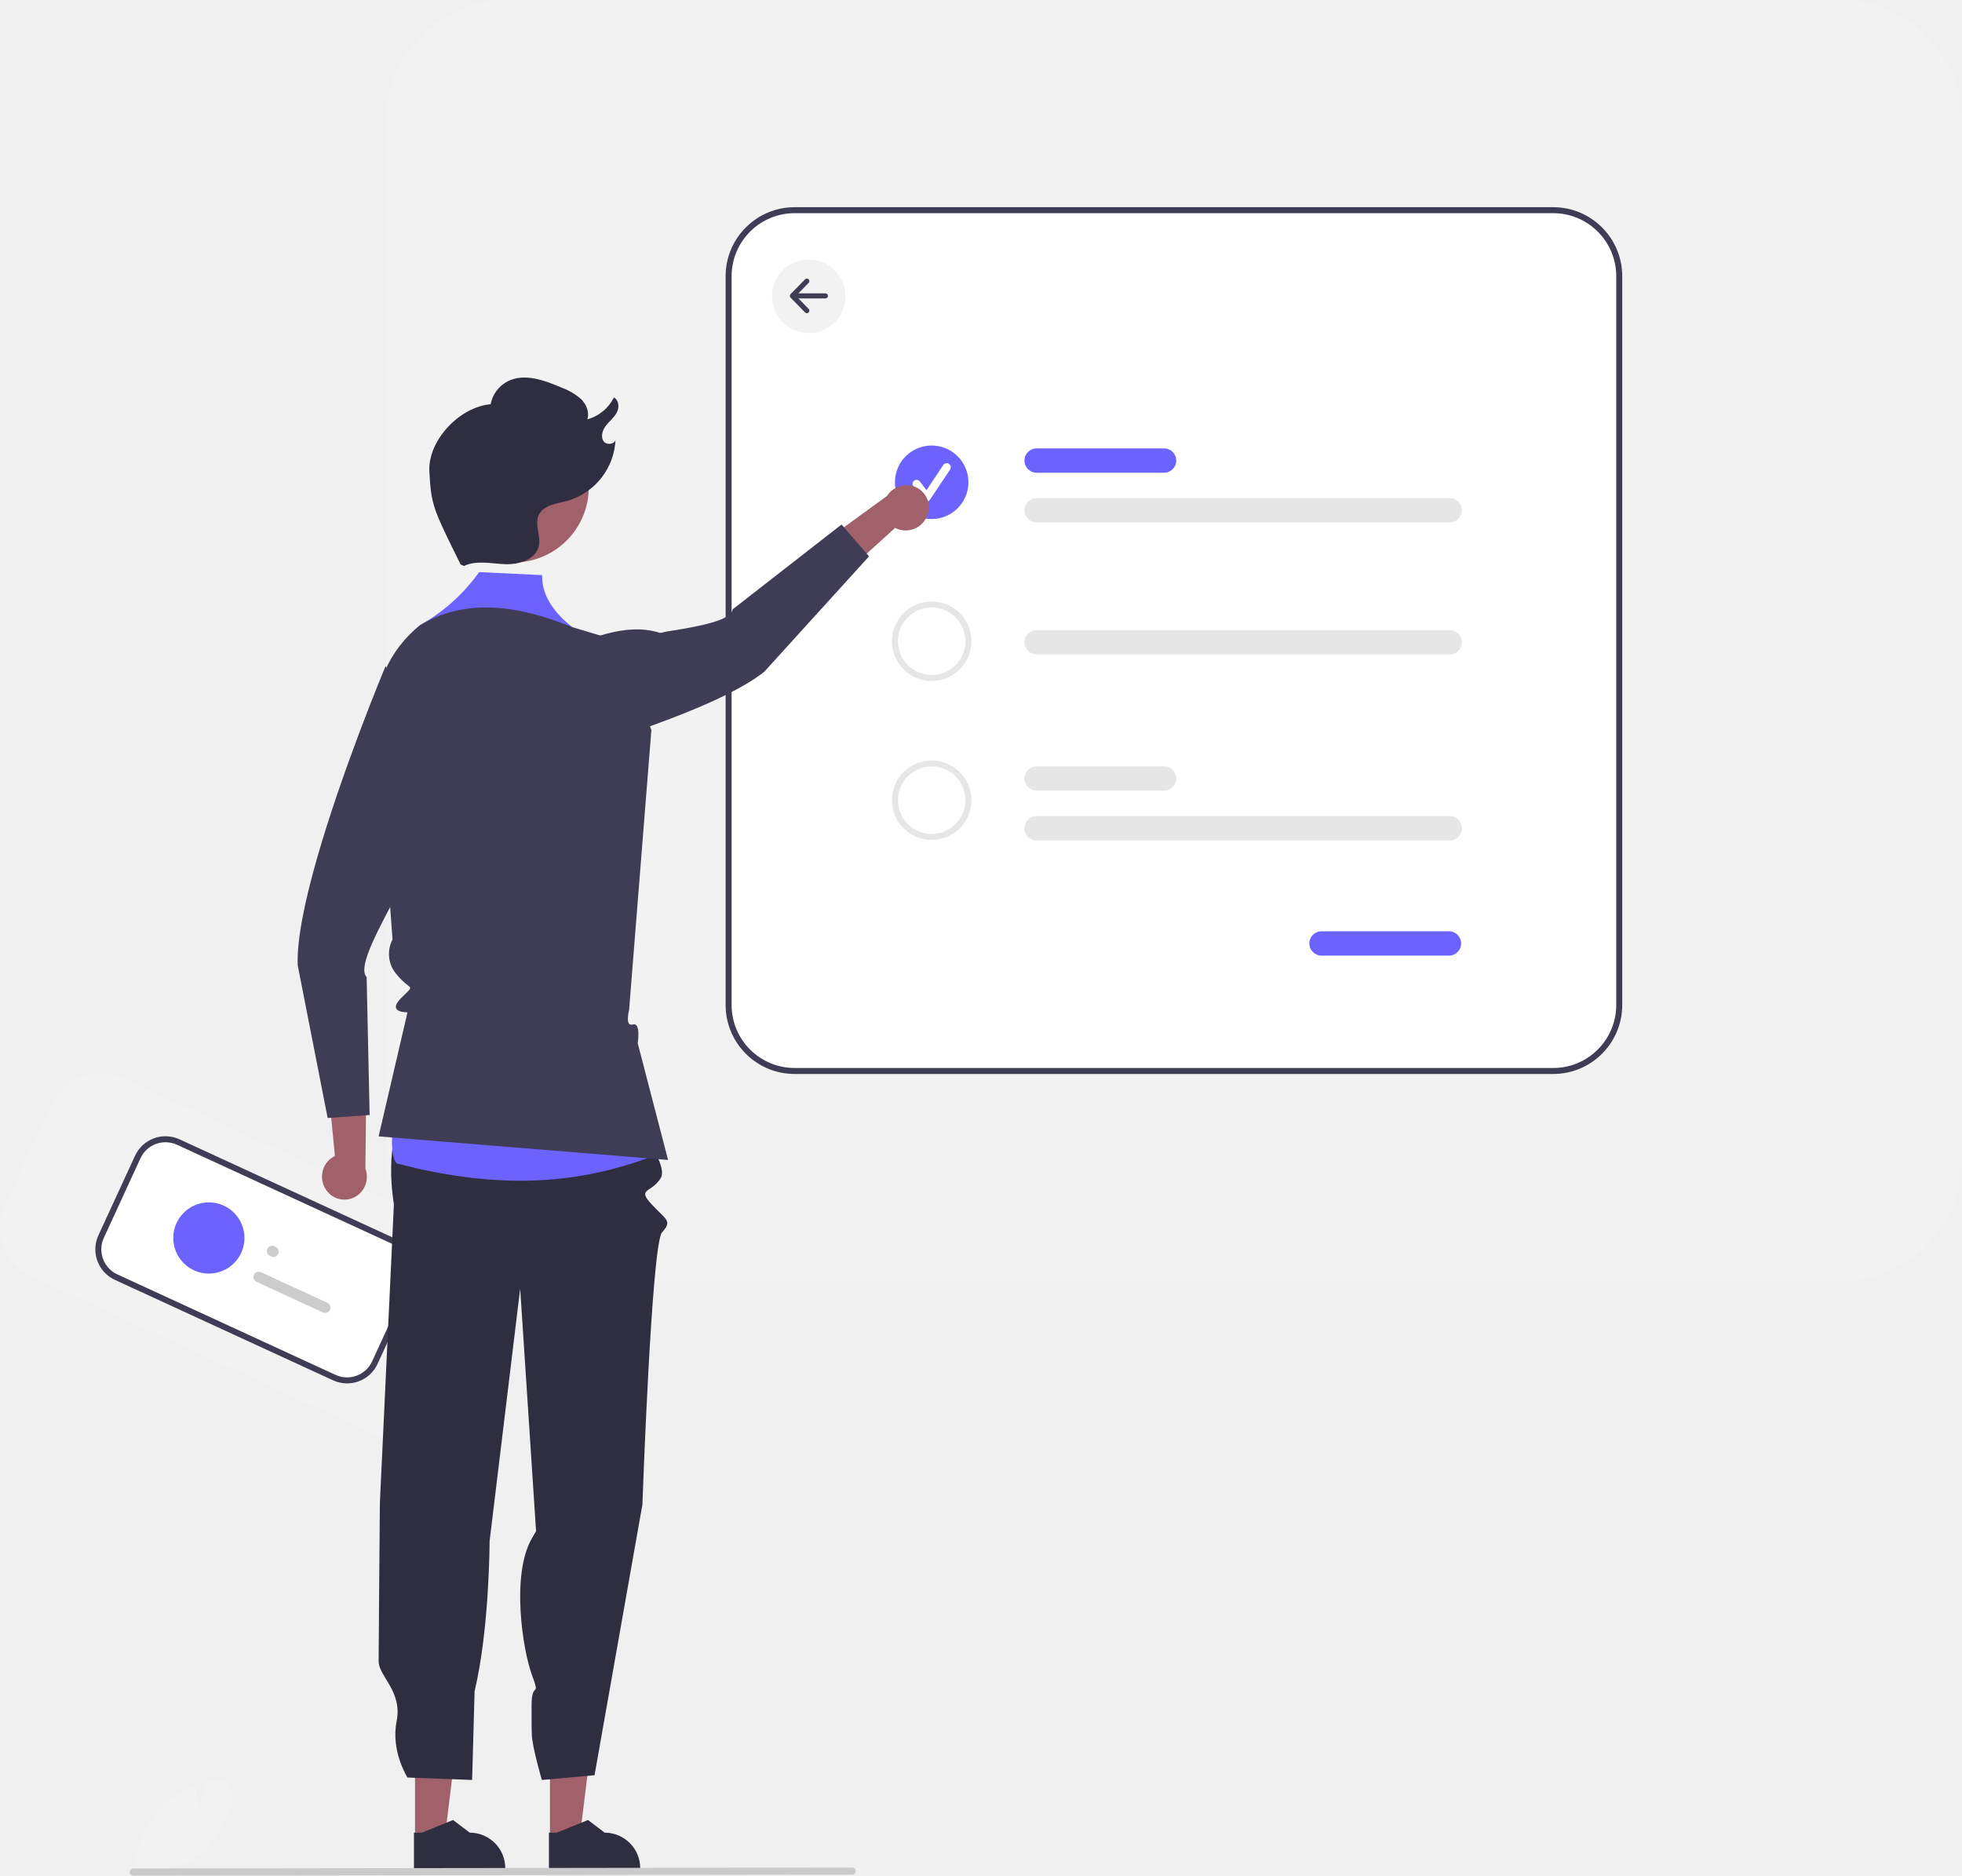
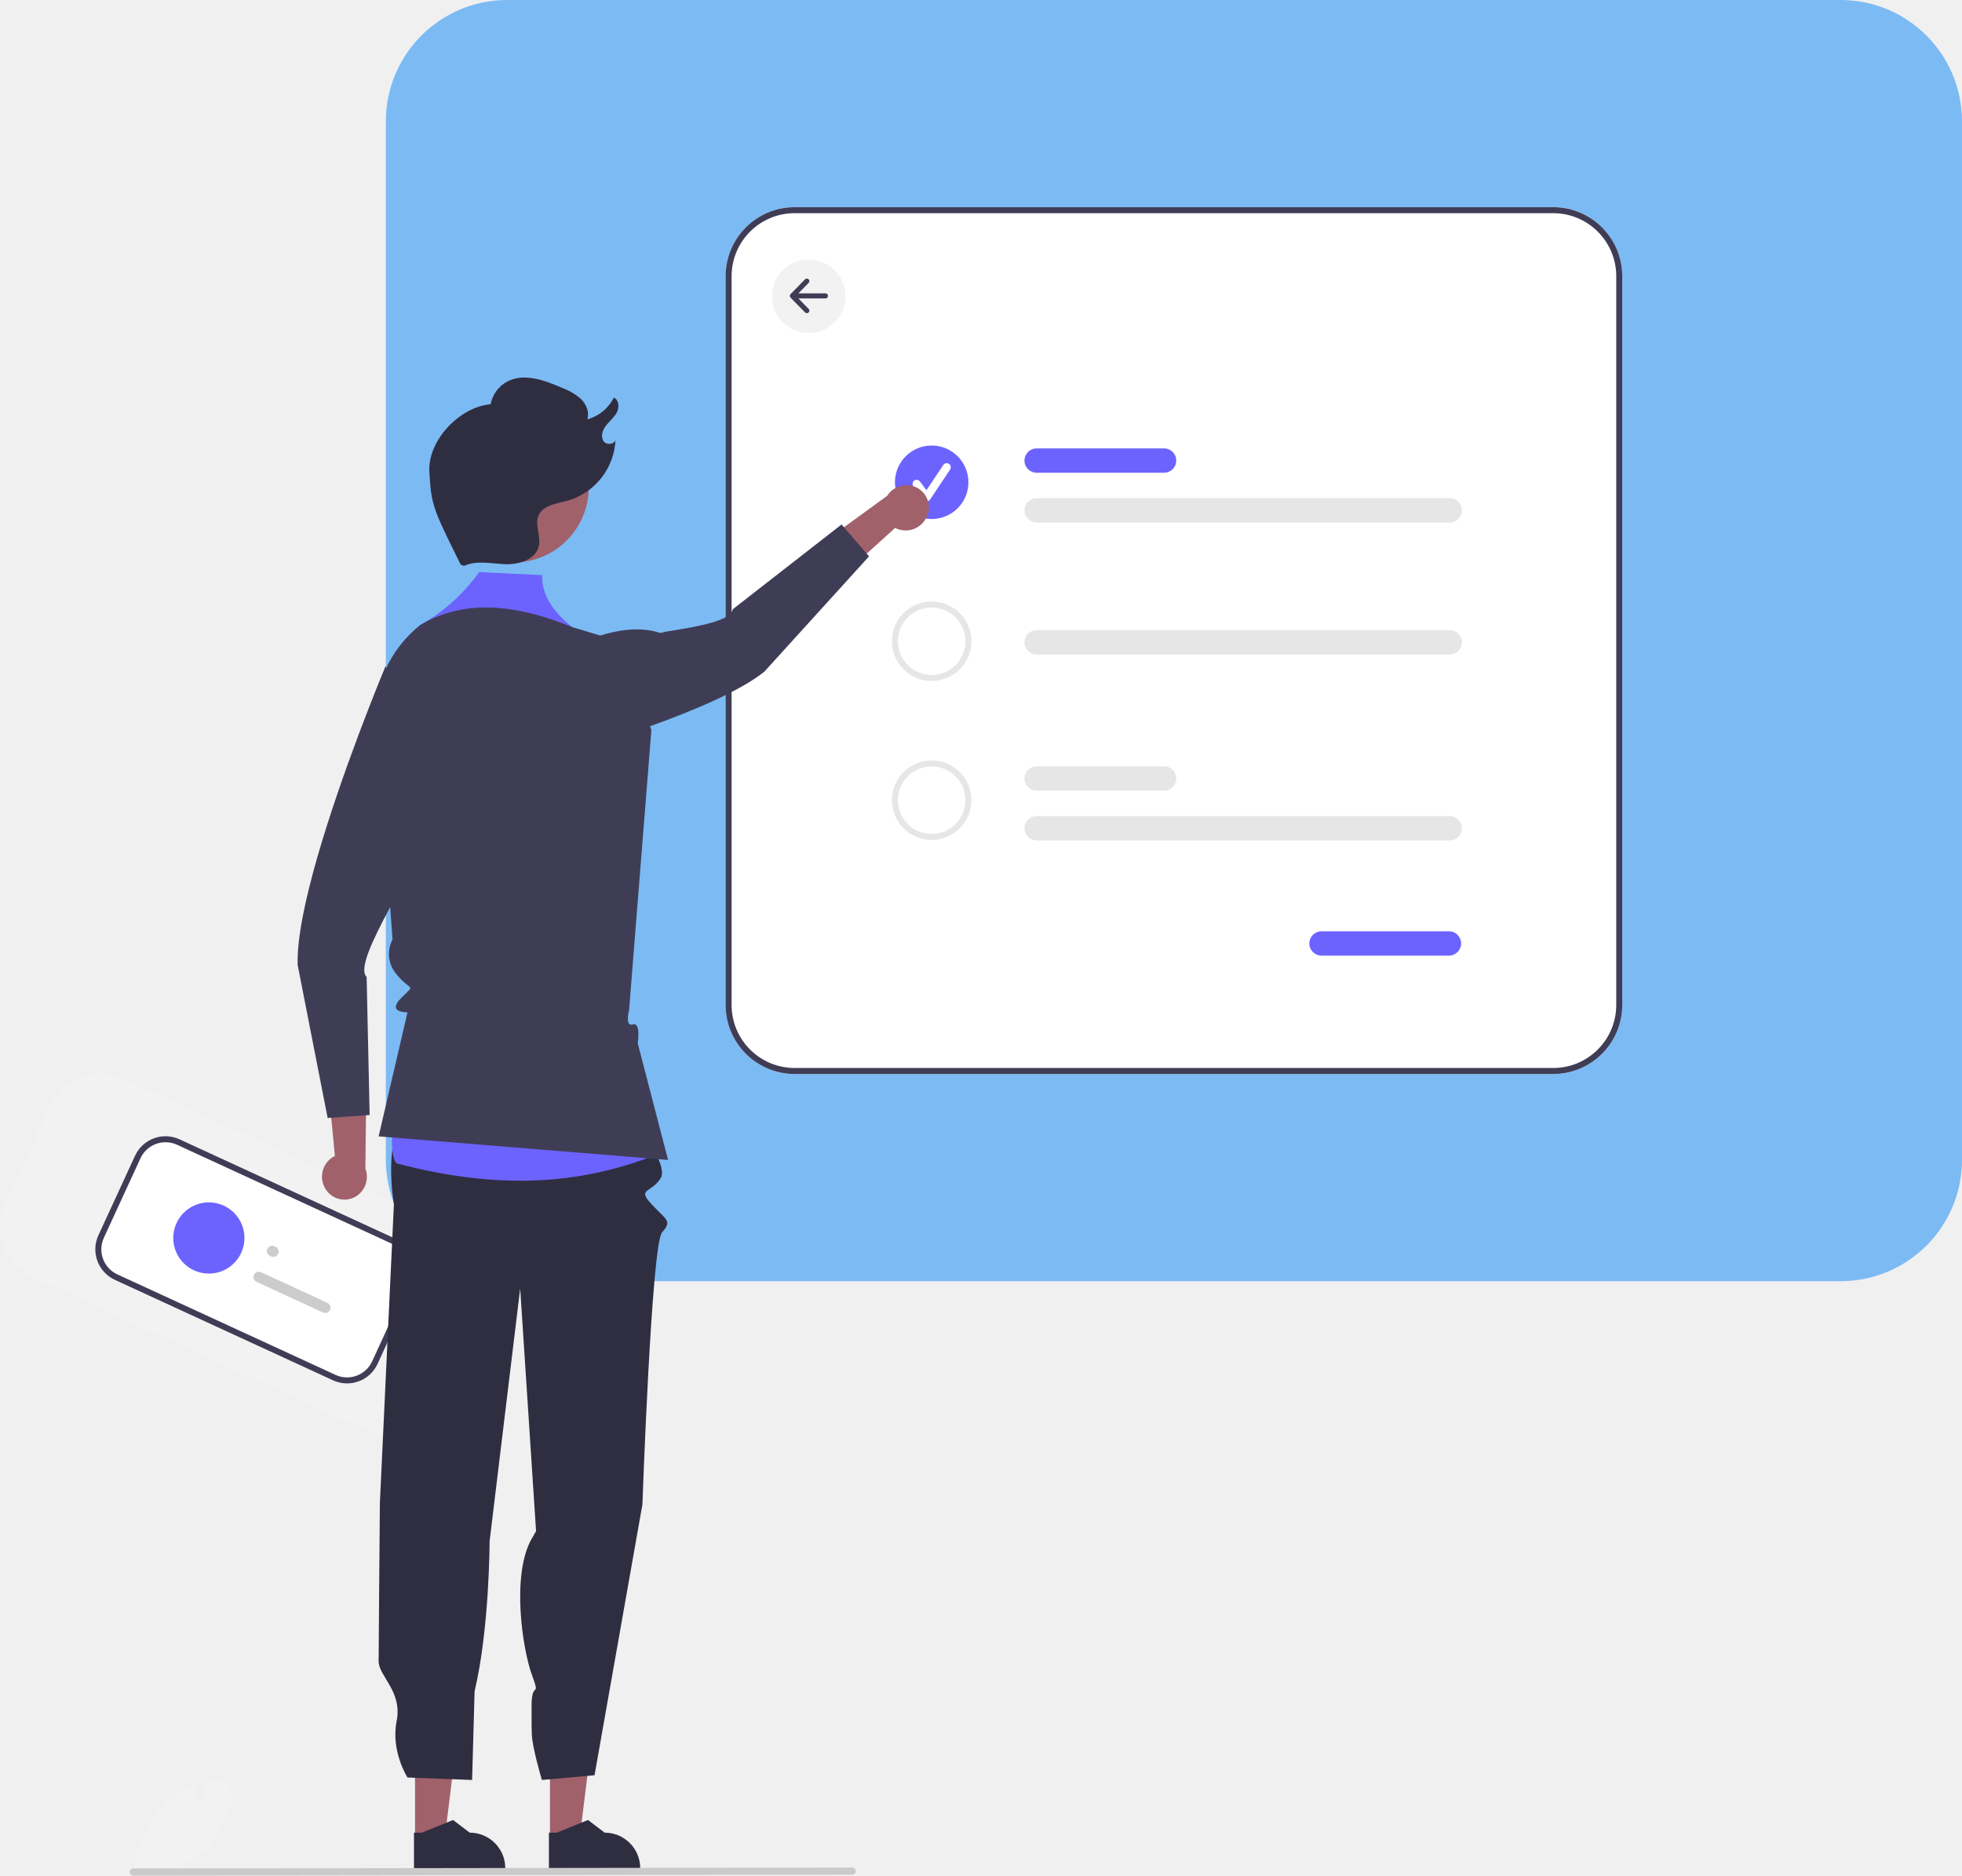
- <svg xmlns="http://www.w3.org/2000/svg" data-name="Layer 1" width="654.26" height="625.368" viewBox="0 0 654.26 625.368">
+ <svg xmlns="http://www.w3.org/2000/svg" data-name="Layer 1" width="654.26" height="625.368" viewBox="0 0 654.26 625.368" style="&#10;    fill: #48cea5;&#10;">
  <path d="M402.994,617.918,283.28,562.789a17.917,17.917,0,0,1-8.77-23.742l15.423-33.491a17.918,17.918,0,0,1,23.742-8.77L433.389,551.914a17.918,17.918,0,0,1,8.77,23.742L426.736,609.147A17.917,17.917,0,0,1,402.994,617.918Z" transform="translate(-272.8698 -137.316)" fill="#f2f2f2" />
  <path d="M384.354,596.625l-72.778-33.514a10.193,10.193,0,0,1-4.989-13.507L318.808,523.067a10.193,10.193,0,0,1,13.507-4.989l72.778,33.514a10.193,10.193,0,0,1,4.989,13.507L397.861,591.636A10.193,10.193,0,0,1,384.354,596.625Z" transform="translate(-272.8698 -137.316)" fill="#fff" />
  <path d="M383.936,597.534l-72.778-33.514a11.194,11.194,0,0,1-5.479-14.834L317.899,522.649a11.194,11.194,0,0,1,14.834-5.479l72.778,33.514a11.194,11.194,0,0,1,5.479,14.833L398.769,592.054A11.194,11.194,0,0,1,383.936,597.534Zm-52.04-78.548a9.192,9.192,0,0,0-12.18,4.499L307.496,550.023a9.192,9.192,0,0,0,4.499,12.18l72.778,33.514a9.192,9.192,0,0,0,12.18-4.5l12.22-26.537a9.192,9.192,0,0,0-4.499-12.18Z" transform="translate(-272.8698 -137.316)" fill="#3f3d56" />
  <path d="M363.314,556.233l-.402-.185a1.771,1.771,0,1,1,1.481-3.217l.402.185a1.771,1.771,0,0,1-1.481,3.217Z" transform="translate(-272.8698 -137.316)" fill="#ccc" />
  <path d="M380.551,574.893l-22.115-10.184a1.771,1.771,0,1,1,1.481-3.217l22.115,10.184a1.771,1.771,0,1,1-1.481,3.217Z" transform="translate(-272.8698 -137.316)" fill="#ccc" />
  <circle cx="69.646" cy="412.751" r="11.872" fill="#6c63ff" />
-   <path d="M886.7,564.469H441.969A40.476,40.476,0,0,1,401.539,524.039V177.746A40.476,40.476,0,0,1,441.969,137.316H886.7a40.476,40.476,0,0,1,40.43,40.43V524.039A40.476,40.476,0,0,1,886.7,564.469Z" transform="translate(-272.8698 -137.316)" fill="#f2f2f2" />
+   <path d="M886.7,564.469H441.969A40.476,40.476,0,0,1,401.539,524.039V177.746A40.476,40.476,0,0,1,441.969,137.316H886.7a40.476,40.476,0,0,1,40.43,40.43V524.039A40.476,40.476,0,0,1,886.7,564.469Z" transform="translate(-272.8698 -137.316)" fill="#f2f2f2" style="fill: #7cbaf4;" />
  <path d="M790.834,495.393h-253a23.026,23.026,0,0,1-23-23v-243a23.026,23.026,0,0,1,23-23h253a23.026,23.026,0,0,1,23,23v243A23.026,23.026,0,0,1,790.834,495.393Z" transform="translate(-272.8698 -137.316)" fill="#fff" />
  <path d="M790.834,495.393h-253a23.026,23.026,0,0,1-23-23v-243a23.026,23.026,0,0,1,23-23h253a23.026,23.026,0,0,1,23,23v243A23.026,23.026,0,0,1,790.834,495.393Zm-253-287a21.024,21.024,0,0,0-21,21v243a21.024,21.024,0,0,0,21,21h253a21.024,21.024,0,0,0,21-21v-243a21.024,21.024,0,0,0-21-21Z" transform="translate(-272.8698 -137.316)" fill="#3f3d56" />
  <path d="M661.047,294.929H618.55a4.058,4.058,0,1,1,0-8.117h42.497a4.058,4.058,0,0,1,0,8.117Z" transform="translate(-272.8698 -137.316)" fill="#6c63ff" />
  <path d="M756.047,455.929H713.55a4.058,4.058,0,1,1,0-8.117h42.497a4.058,4.058,0,0,1,0,8.117Z" transform="translate(-272.8698 -137.316)" fill="#6c63ff" />
  <path d="M756.31,311.528H618.55a4.058,4.058,0,1,1,0-8.117H756.31a4.058,4.058,0,0,1,0,8.117Z" transform="translate(-272.8698 -137.316)" fill="#e6e6e6" />
  <circle cx="310.682" cy="160.791" r="12.252" fill="#6c63ff" />
  <circle cx="269.682" cy="98.791" r="12.252" fill="#f2f2f2" />
  <path d="M581.881,304.484a1.362,1.362,0,0,1-1.09-.545l-3.342-4.457a1.363,1.363,0,1,1,2.181-1.635l2.187,2.915,5.616-8.424a1.363,1.363,0,0,1,2.273,1.504l-.005.008L583.015,303.877a1.364,1.364,0,0,1-1.096.606Z" transform="translate(-272.8698 -137.316)" fill="#fff" />
  <path d="M756.31,355.528H618.55a4.058,4.058,0,1,1,0-8.117H756.31a4.058,4.058,0,0,1,0,8.117Z" transform="translate(-272.8698 -137.316)" fill="#e6e6e6" />
  <path d="M583.552,364.359a13.251,13.251,0,1,1,13.251-13.251A13.267,13.267,0,0,1,583.552,364.359Zm0-24.503a11.251,11.251,0,1,0,11.251,11.251A11.264,11.264,0,0,0,583.552,339.856Z" transform="translate(-272.8698 -137.316)" fill="#e6e6e6" />
  <path d="M661.047,400.929H618.55a4.058,4.058,0,1,1,0-8.117h42.497a4.058,4.058,0,0,1,0,8.117Z" transform="translate(-272.8698 -137.316)" fill="#e6e6e6" />
  <path d="M756.31,417.528H618.55a4.058,4.058,0,1,1,0-8.117H756.31a4.058,4.058,0,0,1,0,8.117Z" transform="translate(-272.8698 -137.316)" fill="#e6e6e6" />
  <path d="M583.552,417.359a13.252,13.252,0,1,1,13.251-13.252A13.267,13.267,0,0,1,583.552,417.359Zm0-24.504a11.252,11.252,0,1,0,11.251,11.252A11.265,11.265,0,0,0,583.552,392.855Z" transform="translate(-272.8698 -137.316)" fill="#e6e6e6" />
  <path d="M548.121,235.12h-9.01l3.418-3.494a.845.845,0,1,0-1.208-1.182l-4.823,4.929a.845.845,0,0,0,0,1.182l4.823,4.93a.845.845,0,0,0,1.208-1.182l-3.417-3.493H548.121a.845.845,0,0,0,0-1.69Z" transform="translate(-272.8698 -137.316)" fill="#3f3d56" />
  <polygon points="183.393 612.928 193.294 612.927 198.004 574.737 183.391 574.738 183.393 612.928" fill="#a0616a" />
  <path d="M455.914,760.572l30.447-.001v-.385a11.851,11.851,0,0,0-11.851-11.851h-.001l-5.562-4.219-10.377,4.22-2.658 0Z" transform="translate(-272.8698 -137.316)" fill="#2f2e41" />
  <polygon points="138.393 612.928 148.294 612.927 153.004 574.737 138.391 574.738 138.393 612.928" fill="#a0616a" />
  <path d="M410.914,760.572l30.447-.001v-.385a11.851,11.851,0,0,0-11.851-11.851h-.001l-5.562-4.219-10.377,4.22-2.658 0Z" transform="translate(-272.8698 -137.316)" fill="#2f2e41" />
  <path d="M480.334,505.053s16.001,19.846,12.899,24.992-8.102,3.363-3.102,8.755,7.003,5.454,3.502,9.423-6.543,90.709-6.543,90.709L471.13,729.19l-17.563,1.583s-3.277-11.031-3.357-15.307-.08-.55-.08-9.413,3.16-1.996.08-10.43-6.92-33.276,0-45.354,1.481-1.481,1.481-1.481l-5.361-81.857L436.13,651.19s0,29-5,50l-.827,29.583-21.551-.824s-5.623-8.759-3.623-18.759-6-15-6-20,.421-52.827.421-52.827l4.673-99.564s-4.094-22.609,4.906-31.609S480.334,505.053,480.334,505.053Z" transform="translate(-272.8698 -137.316)" fill="#2f2e41" />
  <path d="M432.65,328.058l21,1q-.243,9.195,10.042,17.348l11.438,11.783,3,26-3,98,17,40c-22.845,8.928-49.546,12.888-87,3-4.224-4.505,1.173-30.762,3.628-50.367,0,0,5.314-8.168.517-14.072s1.855-42.561,1.855-42.561l2-41c-1.137-13.269-10.555-23.259-.091-31.497v0A60.877,60.877,0,0,0,432.65,328.058Z" transform="translate(-272.8698 -137.316)" fill="#6c63ff" />
  <path d="M463.692,346.407l14.268,4.281,12.128,29.964L482.65,474.058s-1.491,5.65,1.254,4.825,1.626,6.256,1.626,6.256L495.65,524.058l-96.52-7.868,9.628-41.367s-7.102.229-2.108-4.765,3.278-1.964-1.52-7.868a10.352,10.352,0,0,1-1.366-11.623l-2.14-29.25-3.528-41.165A39.555,39.555,0,0,1,413.039,345.693l0,0C427.939,336.841,445.208,338.841,463.692,346.407Z" transform="translate(-272.8698 -137.316)" fill="#3f3d56" />
  <path d="M381.567,533.961a7.744,7.744,0,0,1,1.918-10.63,7.428,7.428,0,0,1,1.065-.612L381.949,495.826l13.181-6.121-.421,37.224a7.723,7.723,0,0,1-2.737,9.022,7.391,7.391,0,0,1-10.292-1.823Q381.623,534.045,381.567,533.961Z" transform="translate(-272.8698 -137.316)" fill="#a0616a" />
  <path d="M372.13,459.06l10,51,1.19-.08,11.59-.83,1.22-.09-1-46c-2.66-2.71,1.85-11.99,7.77-23.19,2.19-4.13,4.57-8.53,6.86-12.95.41-.79.81-1.58,1.21-2.37a136.123,136.123,0,0,0,7.48-16.97l-16.57-47.02-.42-1.2s-3.53,8.42-8.15,20.61q-.525,1.365-1.05,2.79C383.44,406.3,371.55,441.56,372.13,459.06Z" transform="translate(-272.8698 -137.316)" fill="#3f3d56" />
  <path d="M582.169,308.994a7.744,7.744,0,0,1-9.672,4.81,7.43,7.43,0,0,1-1.127-.488l-20.017,18.145-12.781-6.918,30.108-21.892a7.723,7.723,0,0,1,8.871-3.193,7.391,7.391,0,0,1,4.684,9.344Q582.203,308.899,582.169,308.994Z" transform="translate(-272.8698 -137.316)" fill="#a0616a" />
  <path d="M430.241,397.31s29.712-7.349,57.247-17.081c.727-.253,1.442-.513,2.156-.773,15.663-5.631,30.333-11.995,38.077-18.165L562.663,322.812l-.775-.901-7.597-8.797-.794-.926-36.294,28.271c-.58,3.662-10.268,5.59-22.404,7.481-.68.111-1.397.525-2.077.314-11.421-3.547-24.319,2.312-33.947,6.633Z" transform="translate(-272.8698 -137.316)" fill="#3f3d56" />
  <circle cx="171.228" cy="162.431" r="25.115" fill="#a0616a" />
  <path d="M427.57,326.013c4.201-1.973,9.107-.774,13.745-.592s10.257-1.566,11.241-6.101c.728-3.354-1.459-7.029-.081-10.172,1.503-3.427,6.013-3.915,9.631-4.875a22.2,22.2,0,0,0,16.031-20.782c.251,1.873-2.953,2.488-4.005.919s-.328-3.741.833-5.232,2.727-2.682,3.602-4.356.705-4.161-1.004-4.967a13.956,13.956,0,0,1-8.839,7.271c.777-2.361-.322-5.016-2.091-6.762a20.238,20.238,0,0,0-6.387-3.761c-5.789-2.51-12.549-5.007-18.155-2.111a10.856,10.856,0,0,0-5.612,7.597c-10.371.877-21.02,12.111-20.429,22.502.635,11.186,1.099,12.091,10.411,30.915" transform="translate(-272.8698 -137.316)" fill="#2f2e41" />
  <path d="M317.609,762.684l.006-.296a34.186,34.186,0,0,1,12.783-25.744,33.169,33.169,0,0,1,7.126-4.294l.243-.108.041.262c.493,3.133,1.274,6.331,1.638,7.75l2.438-9.515.271-.078a6.483,6.483,0,0,1,6.921,2.211,6.594,6.594,0,0,1,.684,7.358c-.568,1.059-1.127,2.164-1.668,3.232-1.857,3.672-3.777,7.469-6.574,10.418a20.663,20.663,0,0,1-16.666,6.217Z" transform="translate(-272.8698 -137.316)" fill="#f2f2f2" />
  <path d="M557.024,762.352l-239.75.307a1.191,1.191,0,0,1,0-2.381l239.75-.307a1.191,1.191,0,1,1,0,2.381Z" transform="translate(-272.8698 -137.316)" fill="#cacaca" />
</svg>
